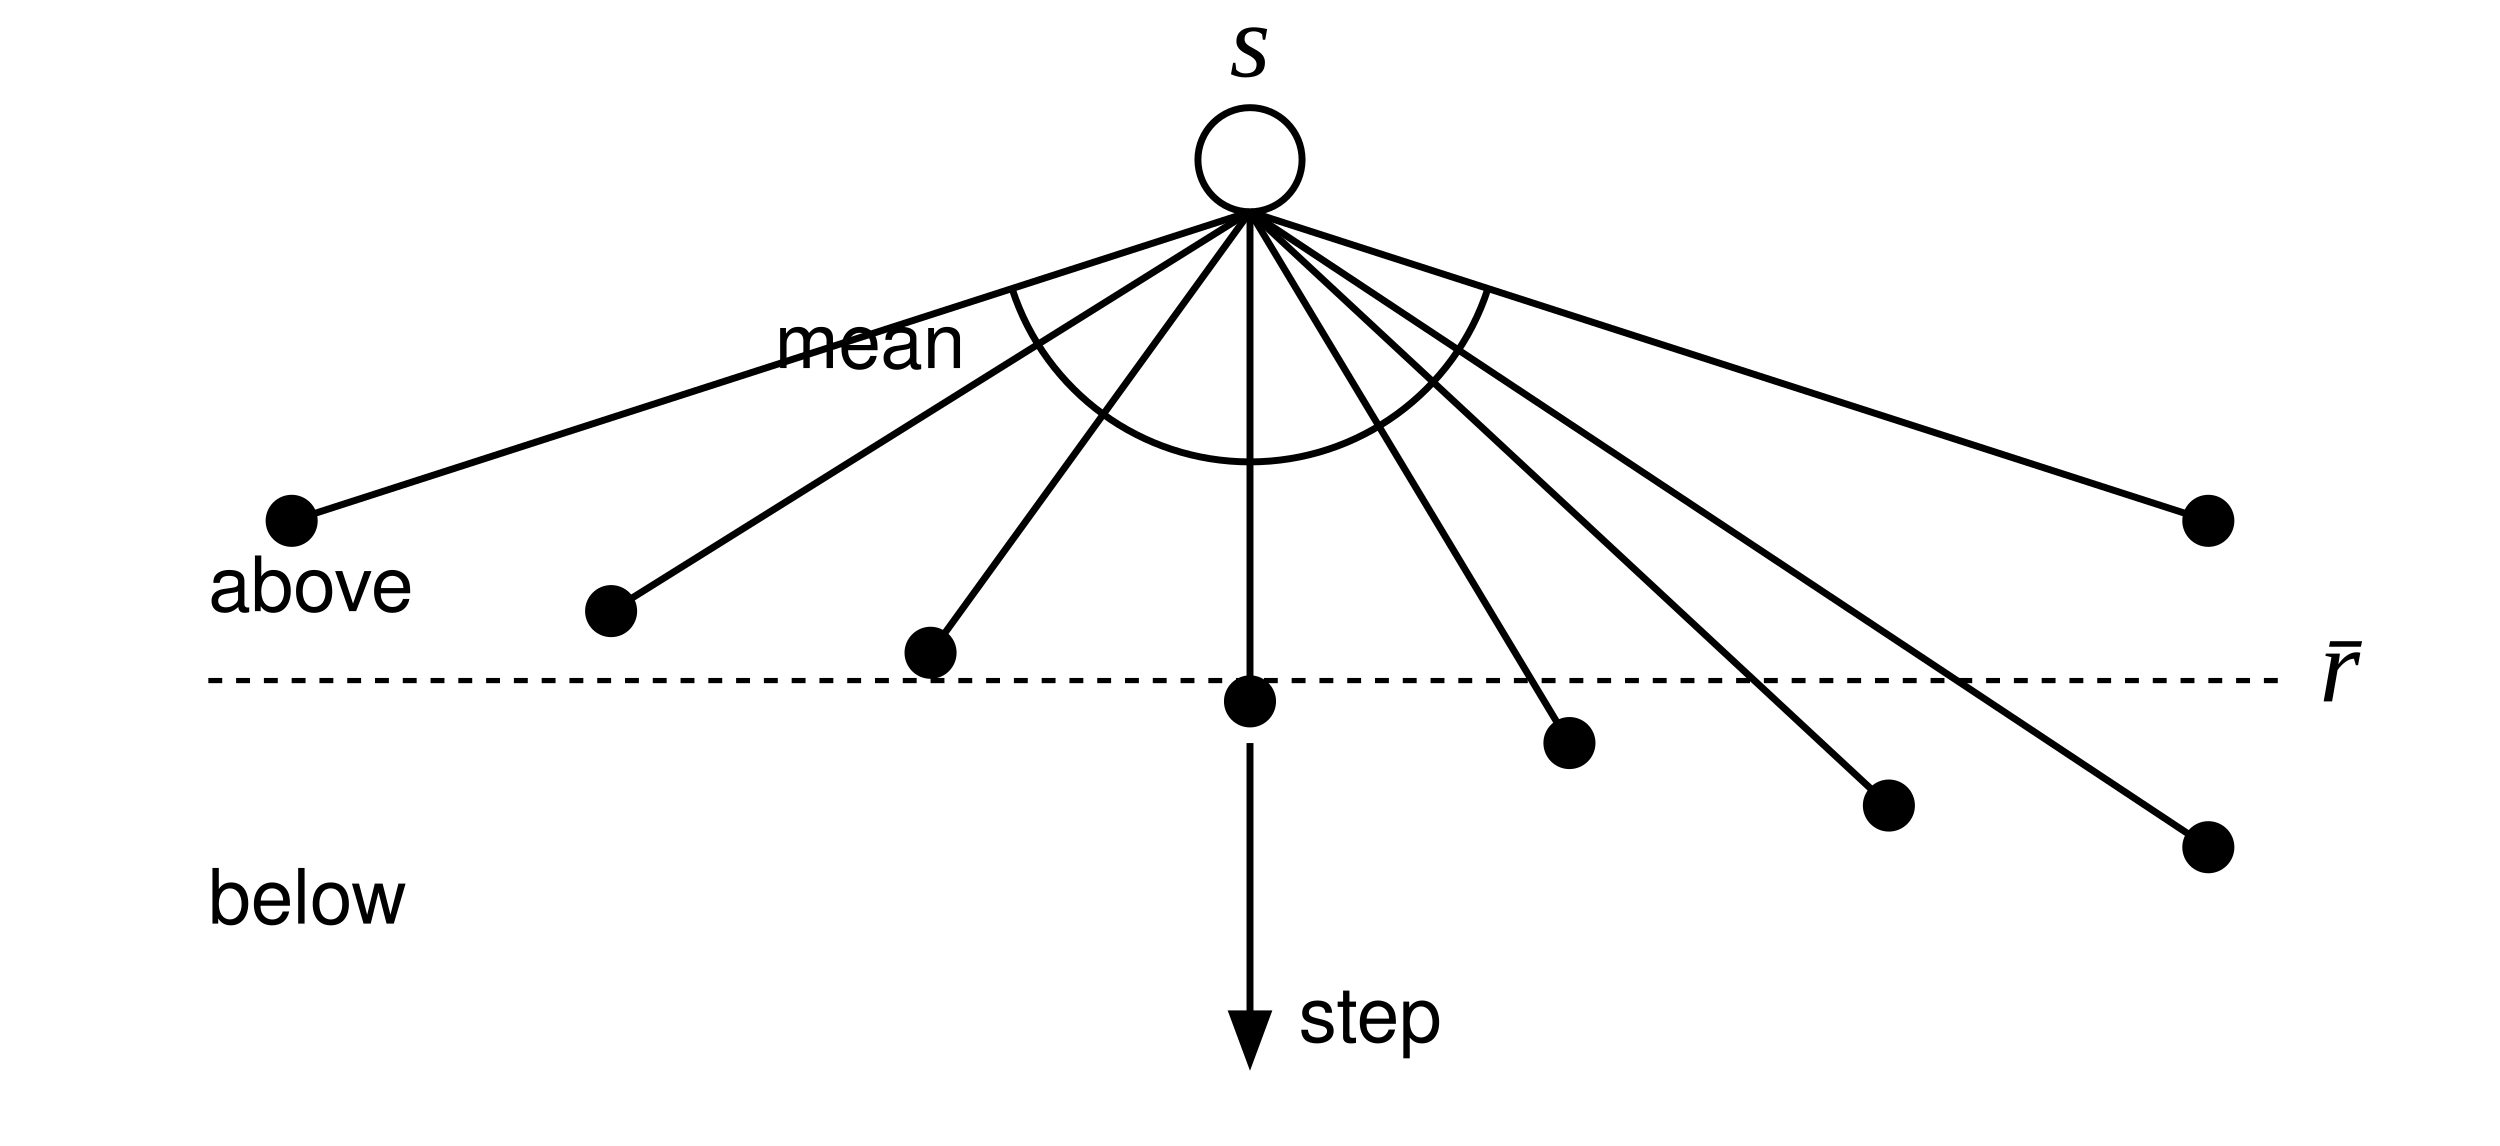
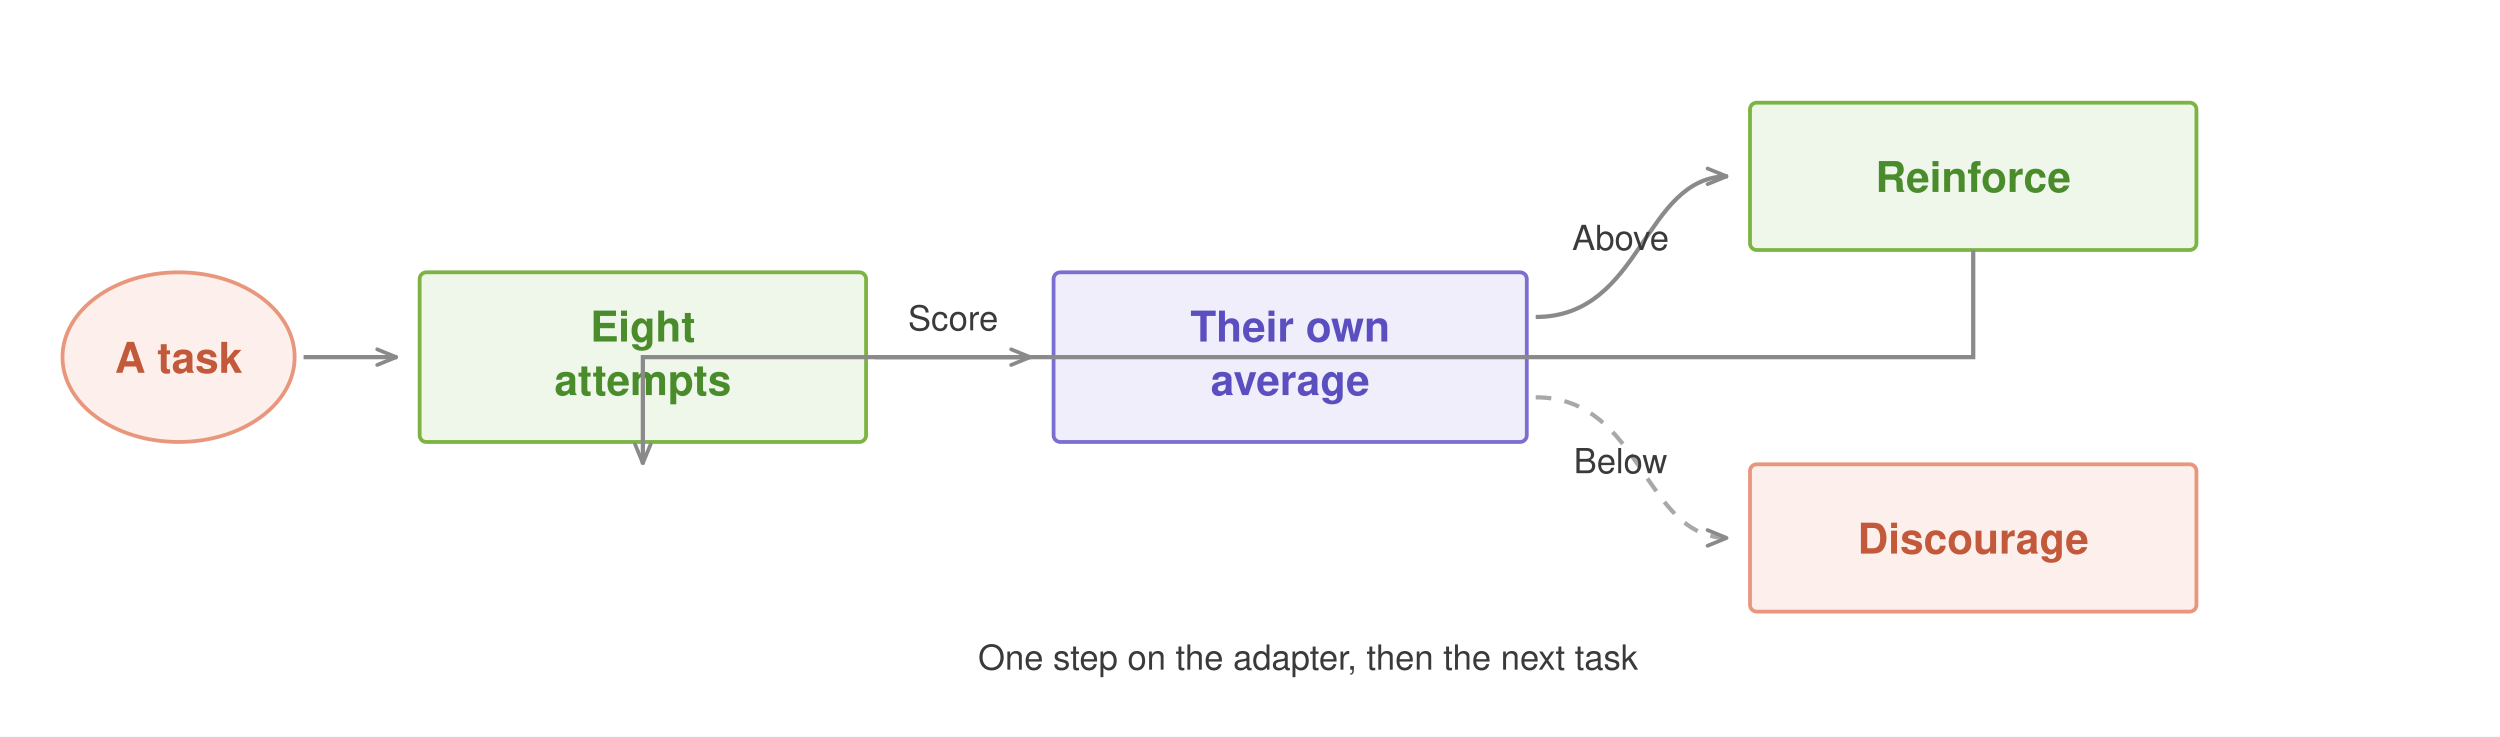
- <svg xmlns="http://www.w3.org/2000/svg" viewBox="0 0 720 330" shape-rendering="geometricPrecision" font-family="Helvetica, Arial, sans-serif" stroke-linejoin="miter" stroke-linecap="butt">
+ <svg xmlns="http://www.w3.org/2000/svg" viewBox="0 0 1120 330" font-family="Avenir Next, Nunito, Poppins, Segoe UI, Helvetica, Arial, sans-serif">
+   <defs>
+     <marker id="a" markerWidth="13" markerHeight="13" refX="10" refY="4.5" orient="auto" markerUnits="userSpaceOnUse">
+       <path d="M1,1 L9.5,4.5 L1,8" fill="none" stroke="#8a8a8a" stroke-width="1.7" stroke-linecap="round" stroke-linejoin="round" />
+     </marker>
+   </defs>
  <style>
-     .n    { stroke:#000; stroke-width:2; fill:#fff }
-     .dot  { fill:#000 }
-     .e    { stroke:#000; stroke-width:2; fill:none }
-     .arc  { stroke:#000; stroke-width:2; fill:none }
-     .base { stroke:#000; stroke-width:1.5; fill:none; stroke-dasharray:4 4 }
-     .wd   { font-size:22px; fill:#000 }
-     .sy   { font-family:Georgia,'Times New Roman',serif; font-style:italic; font-size:30px; fill:#000 }
-     .num  { font-family:Georgia,'Times New Roman',serif; font-size:19px; fill:#000 }
+     .g  { fill:#eef7ea; stroke:#7cb342; stroke-width:1.7 }
+     .p  { fill:#f0eefb; stroke:#7a6fd1; stroke-width:1.7 }
+     .c  { fill:#fdf0ec; stroke:#e8967c; stroke-width:1.7 }
+     .tg { fill:#4a8b2c; font-size:19px; font-weight:700 }
+     .tp { fill:#5b4fc0; font-size:19px; font-weight:700 }
+     .tc { fill:#c2593a; font-size:19px; font-weight:700 }
+     .l  { fill:#3a3a3a; font-size:15.5px }
+     .ln { fill:none; stroke:#8a8a8a; stroke-width:1.9 }
+     .dn { fill:none; stroke:#a8a8a8; stroke-width:1.9; stroke-dasharray:7 6 }
  </style>
-   <rect width="720" height="330" fill="#fff" />
-   <circle cx="360" cy="46" r="15" class="n" />
-   <text x="360" y="22" text-anchor="middle" class="sy">s</text>
-   <g class="e">
-     <path d="M360 61 L84 150" />
-     <path d="M360 61 L176 176" />
-     <path d="M360 61 L268 188" />
-     <path d="M360 61 L360 202" />
-     <path d="M360 61 L452 214" />
-     <path d="M360 61 L544 232" />
-     <path d="M360 61 L636 244" />
-     <path d="M360 61 L636 150" />
-   </g>
-   <g class="dot">
-     <circle cx="84" cy="150" r="7.5" />
-     <circle cx="176" cy="176" r="7.5" />
-     <circle cx="268" cy="188" r="7.5" />
-     <circle cx="360" cy="202" r="7.5" />
-     <circle cx="452" cy="214" r="7.5" />
-     <circle cx="544" cy="232" r="7.5" />
-     <circle cx="636" cy="244" r="7.5" />
-     <circle cx="636" cy="150" r="7.5" />
-   </g>
-   <path d="M60 196 H660" class="base" />
-   <text x="668" y="202" class="sy">r̄</text>
-   <path d="M291.5 83.2 A72 72 0 0 0 428.5 83.2" class="arc" />
-   <text x="278" y="106" text-anchor="end" class="wd">mean</text>
-   <text x="60" y="176" class="wd">above</text>
-   <text x="60" y="266" class="wd">below</text>
-   <path d="M360 214 V292" class="e" />
-   <path d="M360 292 l-5 -13.5 h10 Z" fill="#000" stroke="#000" stroke-width="2" transform="translate(0,13.5)" />
-   <text x="374" y="300" class="wd">step</text>
+   <rect width="1120" height="330" fill="#fff" />
+   <ellipse cx="80" cy="160" rx="52" ry="38" class="c" />
+   <text x="80" y="167" text-anchor="middle" class="tc">A task</text>
+   <rect x="188" y="122" width="200" height="76" rx="3" class="g" />
+   <text x="288" y="153" text-anchor="middle" class="tg">Eight</text>
+   <text x="288" y="177" text-anchor="middle" class="tg">attempts</text>
+   <rect x="472" y="122" width="212" height="76" rx="3" class="p" />
+   <text x="578" y="153" text-anchor="middle" class="tp">Their own</text>
+   <text x="578" y="177" text-anchor="middle" class="tp">average</text>
+   <rect x="784" y="46" width="200" height="66" rx="3" class="g" />
+   <text x="884" y="86" text-anchor="middle" class="tg">Reinforce</text>
+   <rect x="784" y="208" width="200" height="66" rx="3" class="c" />
+   <text x="884" y="248" text-anchor="middle" class="tc">Discourage</text>
+   <path d="M136 160 H178" class="ln" marker-end="url(#a)" />
+   <path d="M392 160 H462" class="ln" marker-end="url(#a)" />
+   <text x="427" y="148" text-anchor="middle" class="l">Score</text>
+   <path d="M688 142 C736 142, 736 79, 774 79" class="ln" marker-end="url(#a)" />
+   <text x="726" y="112" text-anchor="middle" class="l">Above</text>
+   <path d="M688 178 C736 178, 736 241, 774 241" class="dn" marker-end="url(#a)" />
+   <text x="726" y="212" text-anchor="middle" class="l">Below</text>
+   <path d="M884 112 V160 H288 V208" class="ln" marker-end="url(#a)" />
+   <text x="586" y="300" text-anchor="middle" class="l">One step on the adapter, then the next task</text>
</svg>
